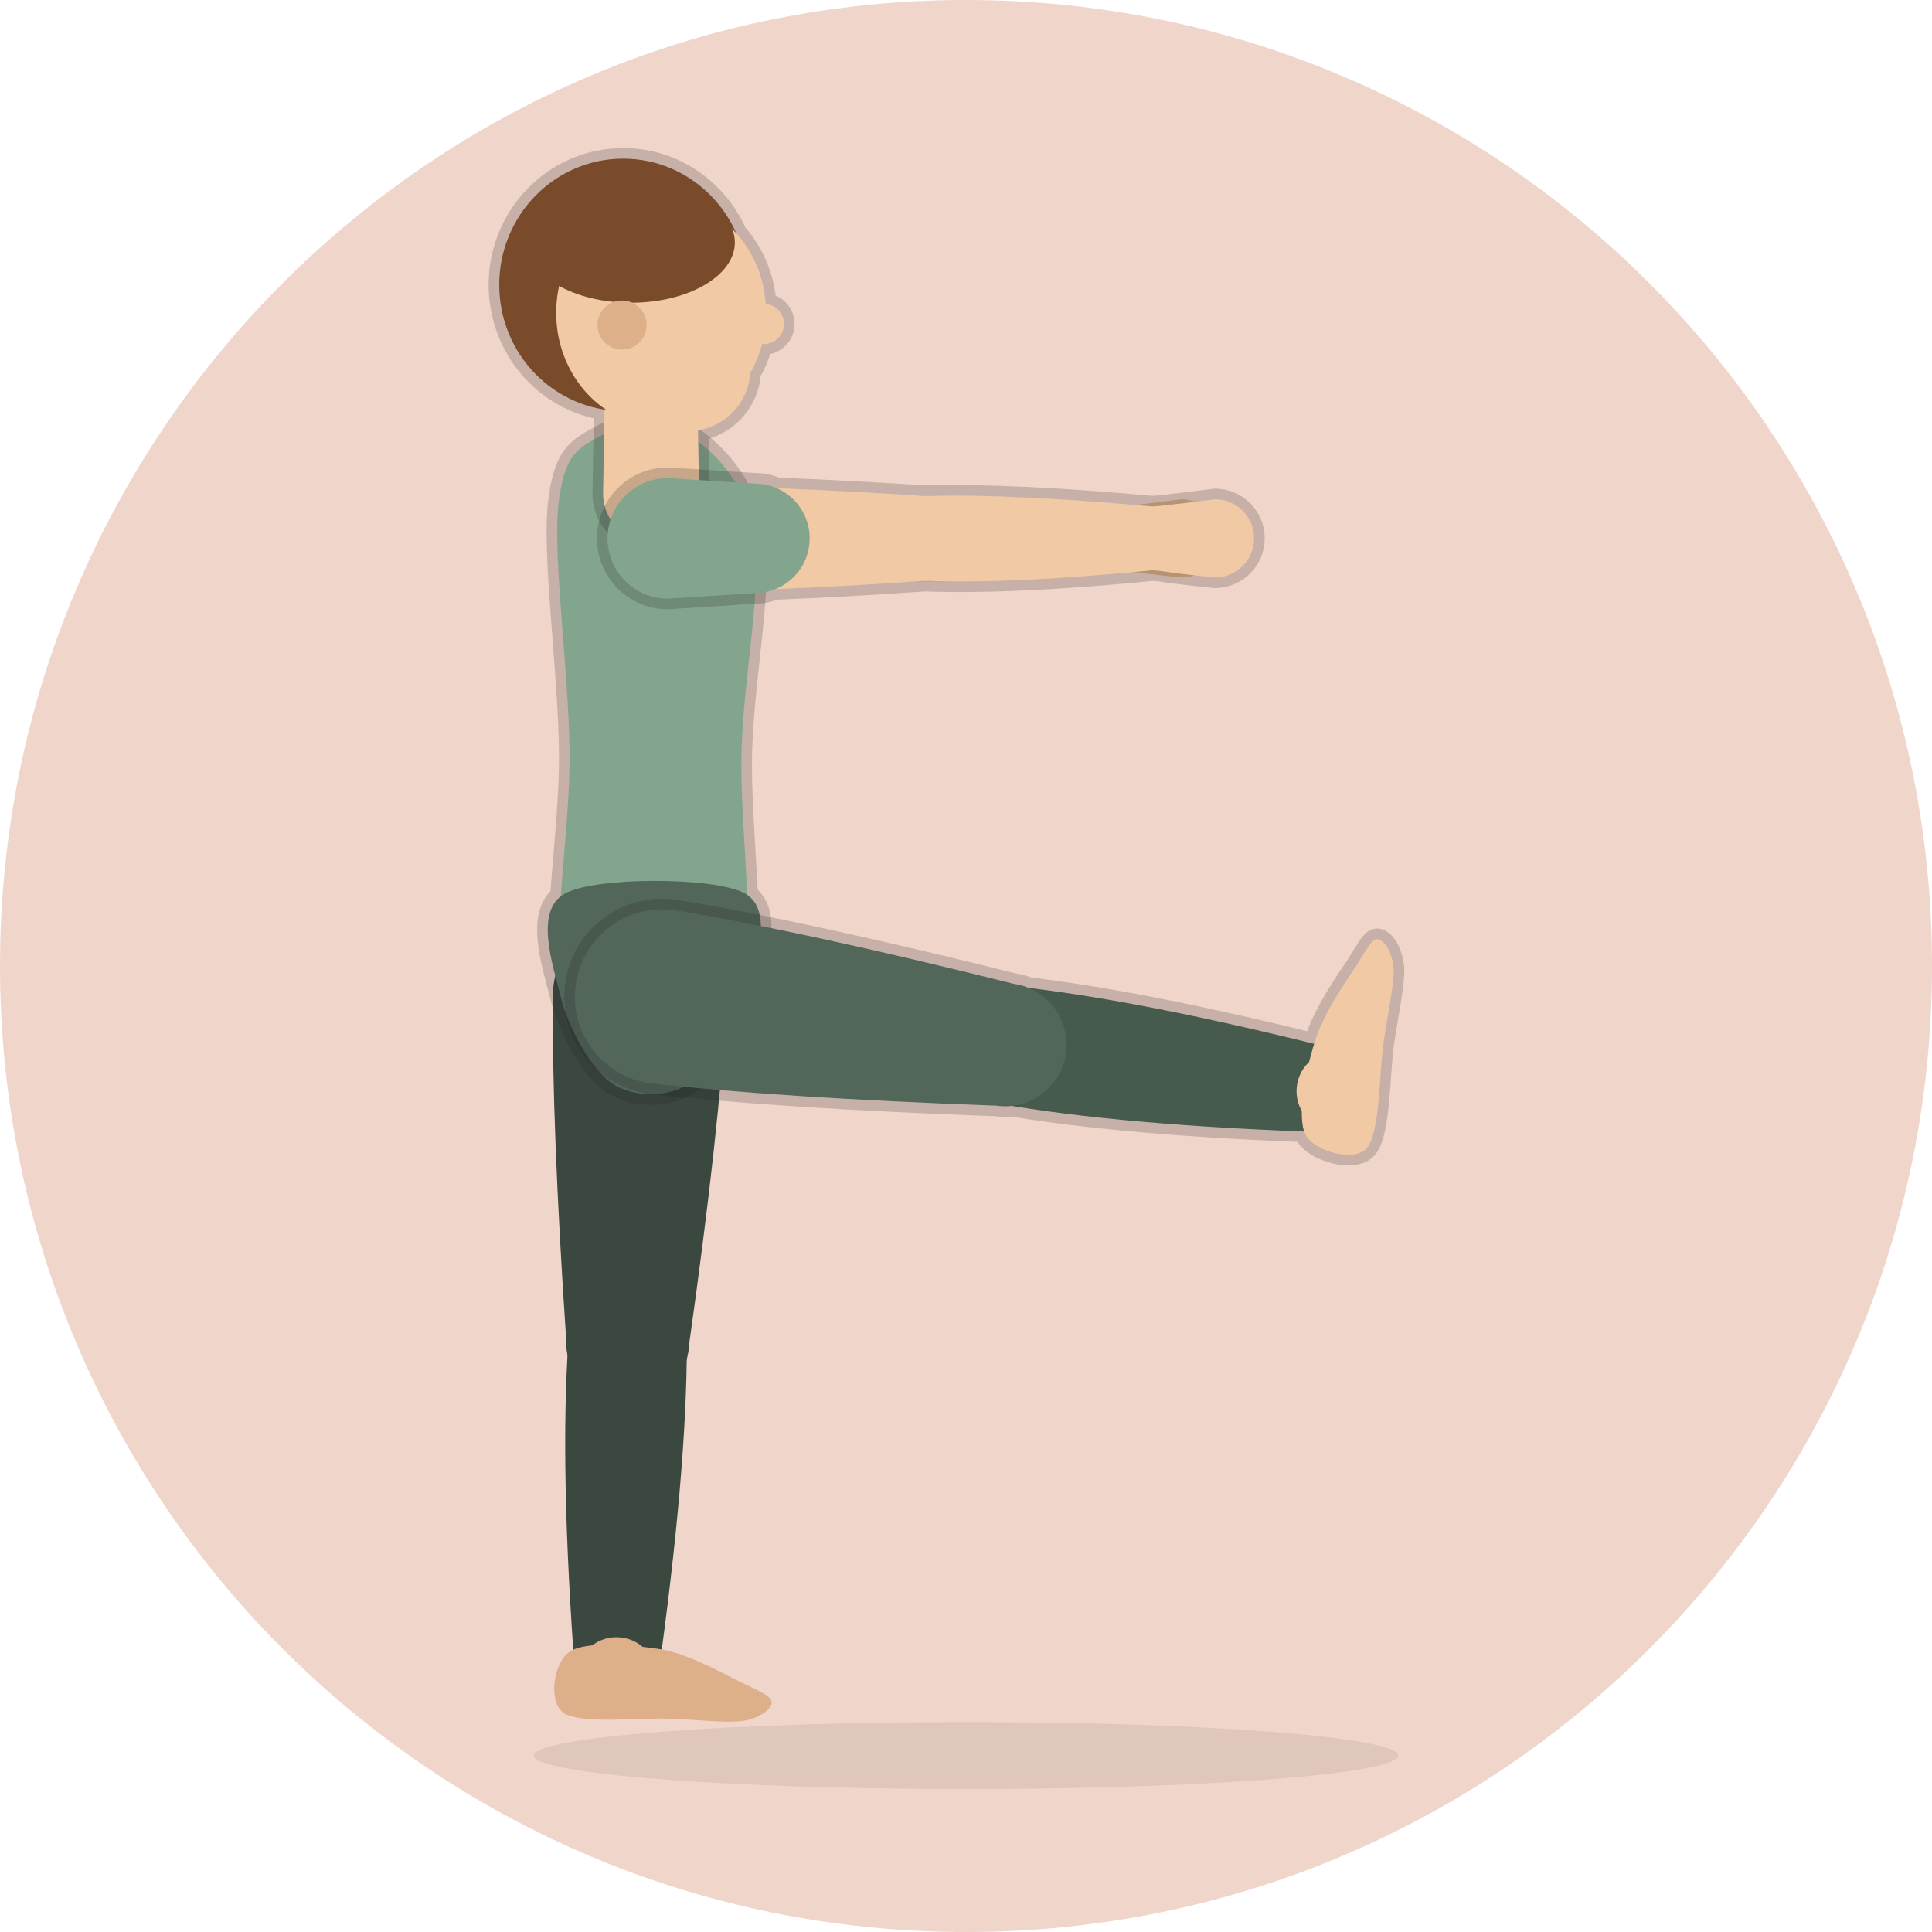
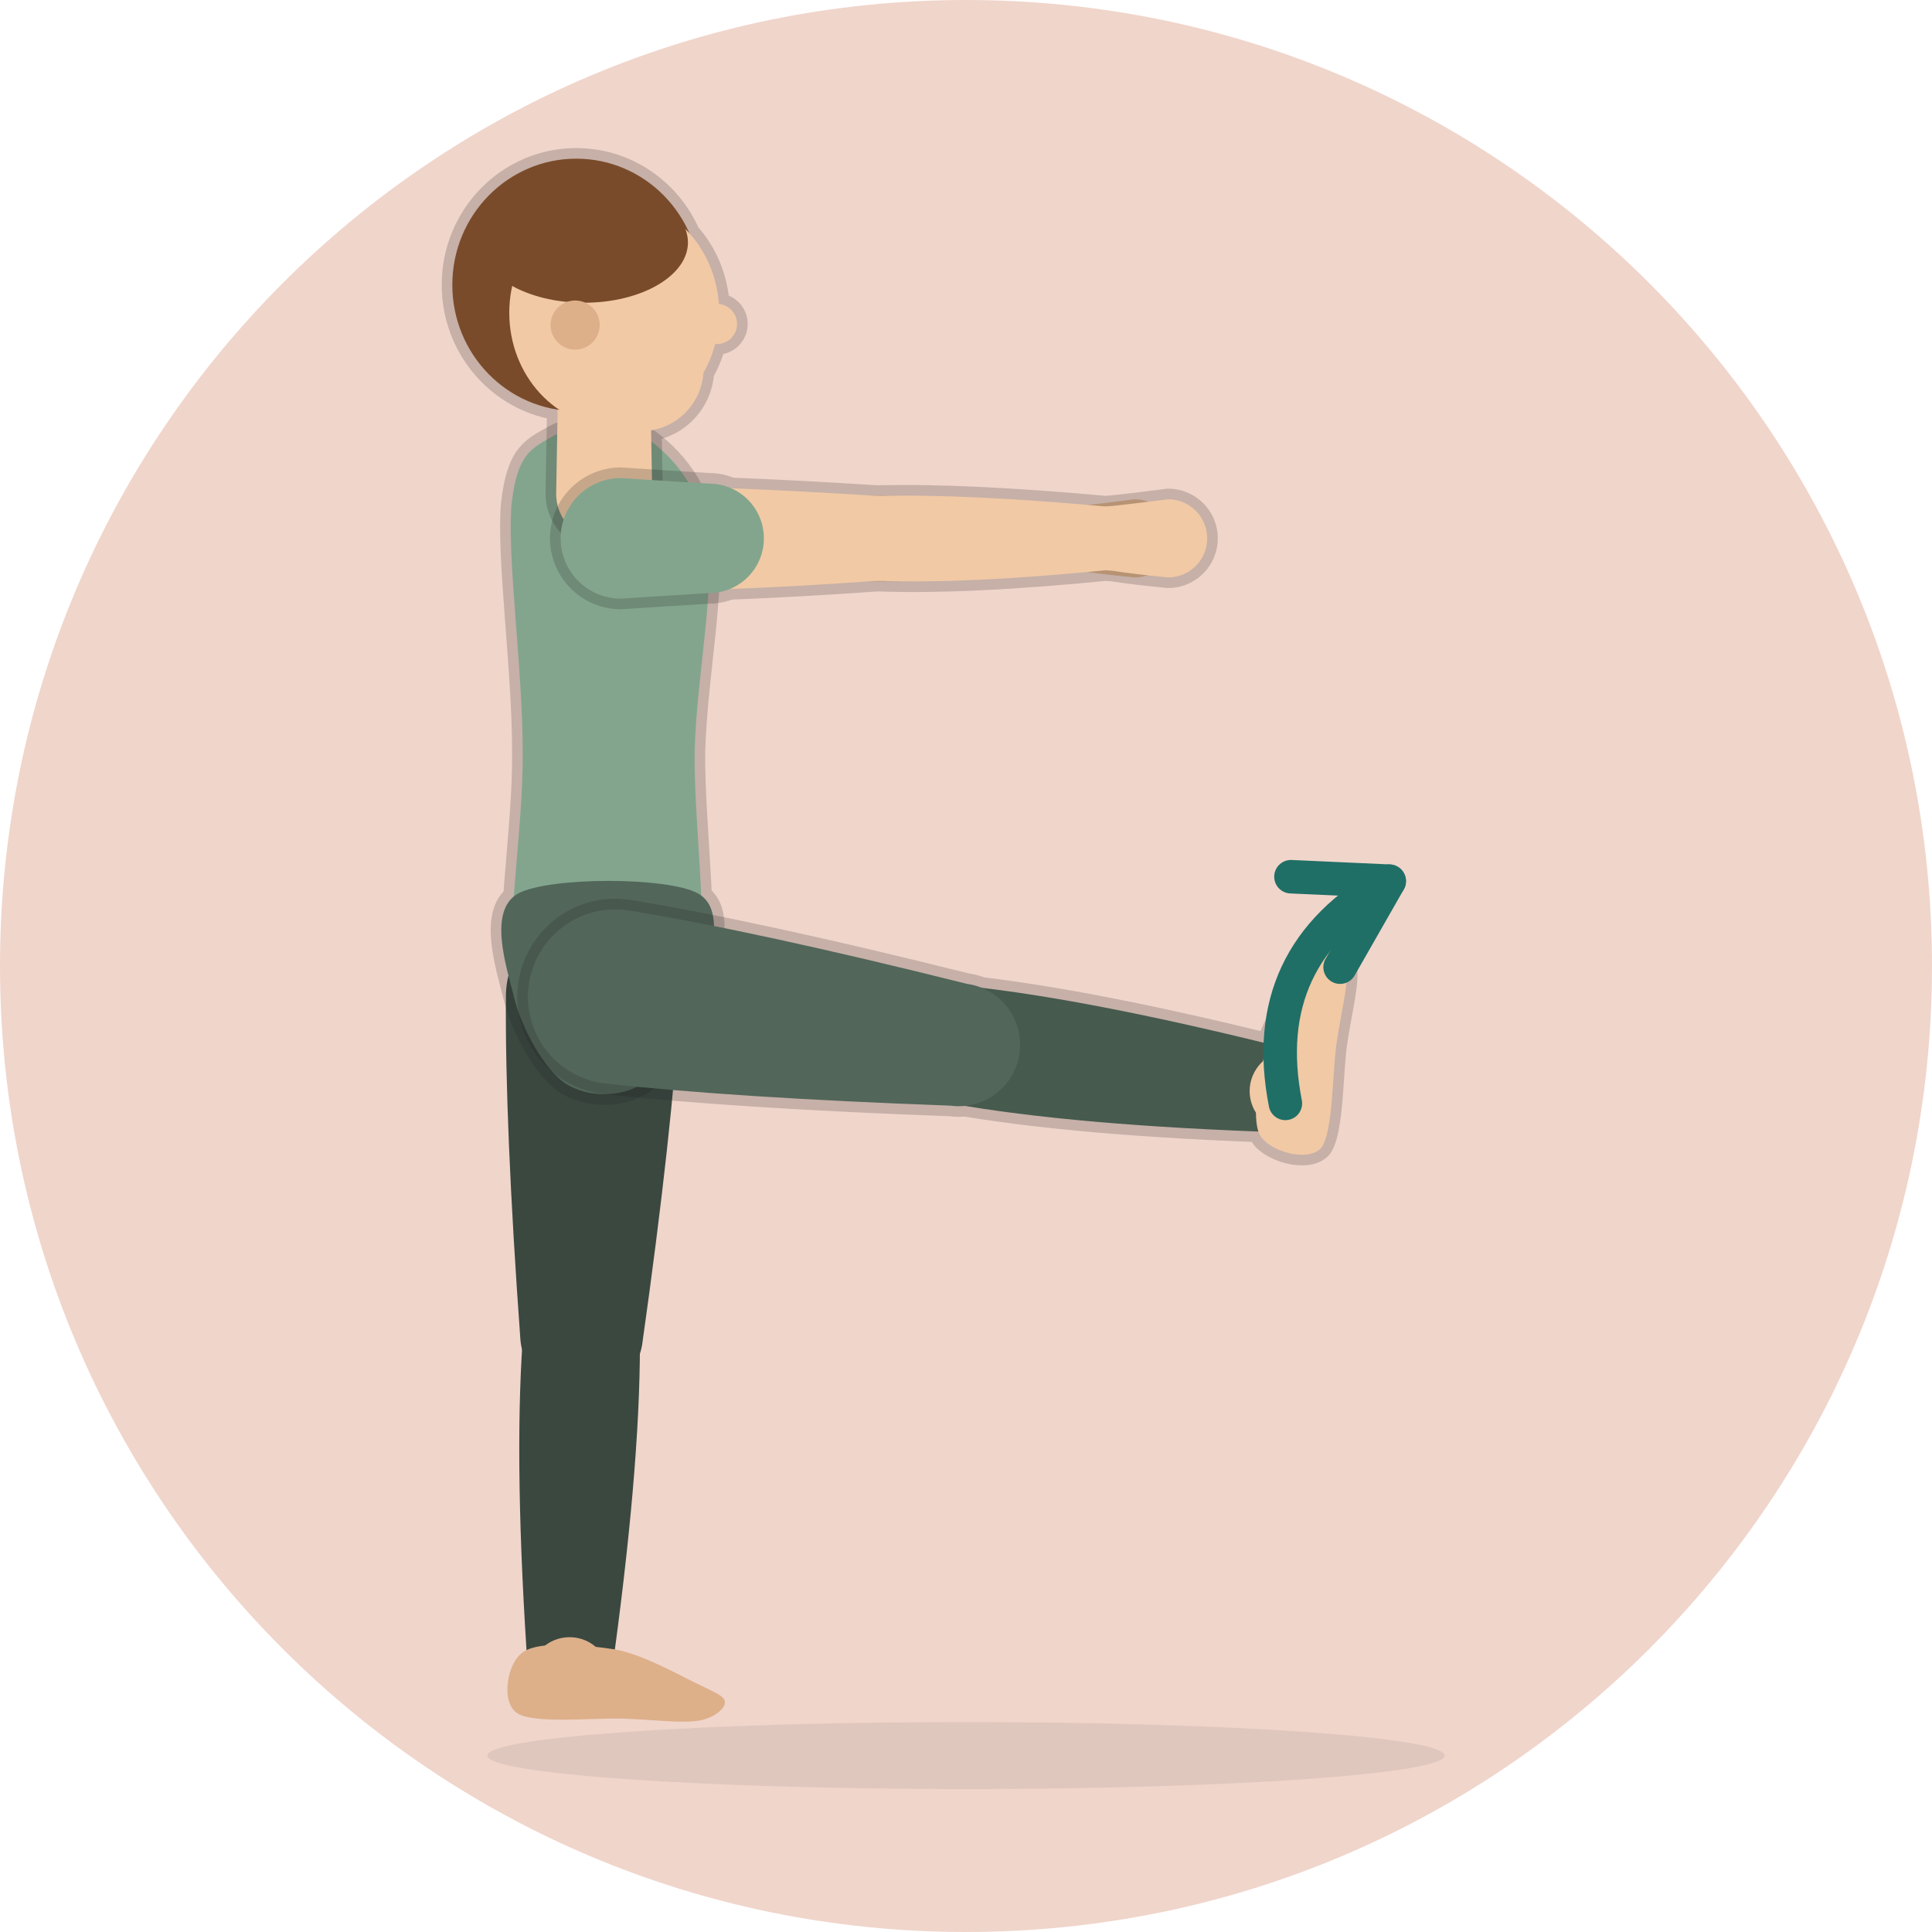
<svg xmlns="http://www.w3.org/2000/svg" viewBox="0 0 200 200" width="400" height="400" role="img" aria-label="Standing figure in profile with arms straight out in front and one straight leg kicked up toward the hands.">
  <circle cx="100" cy="100" r="100" fill="#F0D5CB" />
  <clipPath id="cypw4wi">
    <circle cx="100" cy="100" r="100" />
  </clipPath>
  <g clip-path="url(#cypw4wi)">
    <g transform="translate(100.0 180.0) scale(1.156)">
-       <ellipse cx="0" cy="1.5" rx="38.703" ry="3" fill="#20211F" opacity="0.08" />
+       <ellipse cx="3.552713678800501e-15" cy="1.5" rx="42.867" ry="3" fill="#20211F" opacity="0.08" />
      <g>
-         <path d="M-29.7 -102.8Q-21.0 -102.7 -6.7 -103.7A3.8 3.8 0 0 0 -6.7 -111.3Q-21.0 -112.2 -29.7 -112.2A4.7 4.7 0 0 0 -29.7 -102.8Z" fill="#DDB08A" />
-         <path d="M-29.7 -102.1Q-26.7 -102.3 -21.9 -102.6A4.9 4.9 0 0 0 -21.9 -112.4Q-26.7 -112.7 -29.7 -112.9A5.4 5.4 0 0 0 -29.7 -102.1Z" fill="#70907A" />
-         <path d="M-6.7 -103.7Q1.3 -103.4 14.3 -104.7A2.8 2.8 0 0 0 14.3 -110.3Q1.3 -111.5 -6.7 -111.3A3.8 3.8 0 0 0 -6.7 -103.7Z" fill="#DDB08A" />
-         <path d="M14.3 -104.6Q16.2 -104.3 19.3 -104.0A3.5 3.5 0 0 0 19.3 -111.0Q16.2 -110.6 14.3 -110.4A2.9 2.9 0 0 0 14.3 -104.6Z" fill="#DDB08A" />
+         <path d="M-33.9 -102.8Q-25.1 -102.7 -10.9 -103.7A3.8 3.8 0 0 0 -10.9 -111.3Q-25.1 -112.2 -33.9 -112.2A4.7 4.7 0 0 0 -33.9 -102.8Z" fill="#DDB08A" />
+         <path d="M-33.9 -102.1Q-30.9 -102.3 -26.0 -102.6A4.9 4.9 0 0 0 -26.0 -112.4Q-30.9 -112.7 -33.9 -112.9A5.4 5.4 0 0 0 -33.9 -102.1Z" fill="#70907A" />
+         <path d="M-10.9 -103.7Q-2.9 -103.4 10.1 -104.7A2.8 2.8 0 0 0 10.1 -110.3Q-2.9 -111.5 -10.9 -111.3A3.8 3.8 0 0 0 -10.9 -103.7Z" fill="#DDB08A" />
+         <path d="M10.1 -104.6Q12.0 -104.3 15.1 -104.0A3.5 3.5 0 0 0 15.1 -111.0Q12.0 -110.6 10.1 -110.4A2.9 2.9 0 0 0 10.1 -104.6Z" fill="#DDB08A" />
      </g>
      <g>
-         <path d="M-35.6 -35.7Q-36.4 -24.3 -35.0 -5.6A3.7 3.7 0 0 0 -27.6 -5.4Q-25.0 -23.9 -25.0 -35.3A5.3 5.3 0 0 0 -35.6 -35.7Z" fill="#3A4840" />
-         <path d="M-37.0 -66.7Q-37.1 -55.0 -35.8 -35.7A5.5 5.5 0 0 0 -24.8 -35.3Q-22.1 -54.4 -21.4 -66.2A7.8 7.8 0 0 0 -37.0 -66.7Z" fill="#3A4840" />
-         <path d="M-31.3 -1.9A3.6 3.6 0.0 1 0 -31.3 -9.1A3.6 3.6 0.0 1 0 -31.3 -1.9Z" fill="#DDB08A" />
-         <path d="M-35.5 -7.8C-36.9 -6.9 -37.5 -3.3 -36.0 -2.3C-34.5 -1.3 -29.1 -1.9 -26.5 -1.8C-23.8 -1.7 -21.5 -1.4 -20.0 -1.6C-18.5 -1.8 -17.4 -2.7 -17.4 -3.2C-17.4 -3.8 -18.2 -4.1 -19.8 -4.9C-21.5 -5.7 -24.6 -7.5 -27.2 -8.0C-29.8 -8.4 -34.0 -8.8 -35.5 -7.8Z" fill="#DDB08A" />
+         <path d="M-39.7 -35.7Q-40.5 -24.3 -39.2 -5.6A3.7 3.7 0 0 0 -31.8 -5.4Q-29.2 -23.9 -29.2 -35.3A5.3 5.3 0 0 0 -39.7 -35.7Z" fill="#3A4840" />
+         <path d="M-41.2 -66.7Q-41.3 -55.0 -39.9 -35.7A5.5 5.5 0 0 0 -29.0 -35.3Q-26.3 -54.4 -25.6 -66.2A7.8 7.8 0 0 0 -41.2 -66.7Z" fill="#3A4840" />
+         <path d="M-35.5 -1.9A3.6 3.6 0.0 1 0 -35.5 -9.1A3.6 3.6 0.0 1 0 -35.5 -1.9Z" fill="#DDB08A" />
+         <path d="M-39.6 -7.8C-41.1 -6.9 -41.7 -3.3 -40.2 -2.3C-38.7 -1.3 -33.3 -1.9 -30.6 -1.8C-27.9 -1.7 -25.6 -1.4 -24.1 -1.6C-22.6 -1.8 -21.6 -2.7 -21.6 -3.2C-21.5 -3.8 -22.4 -4.1 -24.0 -4.9C-25.7 -5.7 -28.8 -7.5 -31.4 -8.0C-34.0 -8.4 -38.1 -8.8 -39.6 -7.8Z" fill="#DDB08A" />
      </g>
      <g>
-         <path d="M-36.1 -66.5C-37.3 -71.2 -35.4 -81.1 -35.5 -88.5C-35.6 -95.8 -37.0 -105.8 -36.5 -110.5C-36.0 -115.2 -34.6 -115.6 -32.7 -116.7C-30.8 -117.7 -27.3 -118.3 -25.0 -116.9C-22.7 -115.4 -19.8 -112.7 -19.0 -108.0C-18.2 -103.2 -19.9 -95.4 -20.1 -88.5C-20.3 -81.5 -18.7 -71.2 -20.0 -66.5C-21.4 -61.7 -25.5 -60.0 -28.2 -60.0C-30.9 -60.0 -34.9 -61.7 -36.1 -66.5ZM-36.3 -66.5C-37.0 -69.3 -38.7 -74.2 -35.9 -75.7C-33.2 -77.2 -22.5 -77.2 -19.8 -75.7C-17.1 -74.2 -18.9 -69.3 -19.7 -66.5C-20.5 -63.6 -22.7 -60.0 -24.7 -58.7C-26.7 -57.4 -29.8 -57.4 -31.7 -58.7C-33.6 -60.0 -35.6 -63.6 -36.3 -66.5Z" fill="#1E1F1D" stroke="#1E1F1D" stroke-width="1.9" stroke-linejoin="round" opacity="0.2" />
-         <path d="M-36.1 -66.5C-37.3 -71.2 -35.4 -81.1 -35.5 -88.5C-35.6 -95.8 -37.0 -105.8 -36.5 -110.5C-36.0 -115.2 -34.6 -115.6 -32.7 -116.7C-30.8 -117.7 -27.3 -118.3 -25.0 -116.9C-22.7 -115.4 -19.8 -112.7 -19.0 -108.0C-18.2 -103.2 -19.9 -95.4 -20.1 -88.5C-20.3 -81.5 -18.7 -71.2 -20.0 -66.5C-21.4 -61.7 -25.5 -60.0 -28.2 -60.0C-30.9 -60.0 -34.9 -61.7 -36.1 -66.5Z" fill="#83A58D" />
-         <path d="M-36.3 -66.5C-37.0 -69.3 -38.7 -74.2 -35.9 -75.7C-33.2 -77.2 -22.5 -77.2 -19.8 -75.7C-17.1 -74.2 -18.9 -69.3 -19.7 -66.5C-20.5 -63.6 -22.7 -60.0 -24.7 -58.7C-26.7 -57.4 -29.8 -57.4 -31.7 -58.7C-33.6 -60.0 -35.6 -63.6 -36.3 -66.5Z" fill="#52665A" />
+         <path d="M-40.3 -66.5C-41.5 -71.2 -39.6 -81.1 -39.7 -88.5C-39.7 -95.8 -41.1 -105.8 -40.7 -110.5C-40.2 -115.2 -38.8 -115.6 -36.9 -116.7C-35.0 -117.7 -31.5 -118.3 -29.2 -116.9C-26.9 -115.4 -24.0 -112.7 -23.2 -108.0C-22.4 -103.2 -24.1 -95.4 -24.3 -88.5C-24.4 -81.5 -22.8 -71.2 -24.2 -66.5C-25.5 -61.7 -29.7 -60.0 -32.4 -60.0C-35.1 -60.0 -39.1 -61.7 -40.3 -66.5ZM-40.5 -66.5C-41.2 -69.3 -42.8 -74.2 -40.1 -75.7C-37.3 -77.2 -26.7 -77.2 -24.0 -75.7C-21.3 -74.2 -23.1 -69.3 -23.9 -66.5C-24.7 -63.6 -26.9 -60.0 -28.9 -58.7C-30.9 -57.4 -33.9 -57.4 -35.9 -58.7C-37.8 -60.0 -39.8 -63.6 -40.5 -66.5Z" fill="#1E1F1D" stroke="#1E1F1D" stroke-width="1.9" stroke-linejoin="round" opacity="0.2" />
+         <path d="M-40.3 -66.5C-41.5 -71.2 -39.6 -81.1 -39.7 -88.5C-39.7 -95.8 -41.1 -105.8 -40.7 -110.5C-40.2 -115.2 -38.8 -115.6 -36.9 -116.7C-35.0 -117.7 -31.5 -118.3 -29.2 -116.9C-26.9 -115.4 -24.0 -112.7 -23.2 -108.0C-22.4 -103.2 -24.1 -95.4 -24.3 -88.5C-24.4 -81.5 -22.8 -71.2 -24.2 -66.5C-25.5 -61.7 -29.7 -60.0 -32.4 -60.0C-35.1 -60.0 -39.1 -61.7 -40.3 -66.5Z" fill="#83A58D" />
+         <path d="M-40.5 -66.5C-41.2 -69.3 -42.8 -74.2 -40.1 -75.7C-37.3 -77.2 -26.7 -77.2 -24.0 -75.7C-21.3 -74.2 -23.1 -69.3 -23.9 -66.5C-24.7 -63.6 -26.9 -60.0 -28.9 -58.7C-30.9 -57.4 -33.9 -57.4 -35.9 -58.7C-37.8 -60.0 -39.8 -63.6 -40.5 -66.5Z" fill="#52665A" />
      </g>
      <g>
-         <path d="M-23.9 -111.5Q-24.0 -117.7 -24.2 -128.0A4.0 4.0 0 0 0 -32.2 -128.0Q-32.4 -117.7 -32.5 -111.5A4.3 4.3 0 0 0 -23.9 -111.5ZM-30.7 -118.9A11.1 11.3 0.0 1 0 -30.7 -141.5A11.1 11.3 0.0 1 0 -30.7 -118.9ZM-27.3 -117.5A9.4 10.2 0.0 1 0 -27.3 -137.9A9.4 10.2 0.0 1 0 -27.3 -117.5ZM-24.9 -117.1A5.6 5.6 0.0 1 0 -24.9 -128.3A5.6 5.6 0.0 1 0 -24.9 -117.1ZM-18.1 -124.9A1.8 1.8 0.0 1 0 -18.1 -128.5A1.8 1.8 0.0 1 0 -18.1 -124.9ZM-30.0 -128.6A9.3 5.4 0.0 1 0 -30.0 -139.4A9.3 5.4 0.0 1 0 -30.0 -128.6ZM-30.8 -124.4A2.2 2.2 0.0 1 0 -30.8 -128.8A2.2 2.2 0.0 1 0 -30.8 -124.4Z" fill="#1E1F1D" stroke="#1E1F1D" stroke-width="1.9" stroke-linejoin="round" opacity="0.2" />
-         <path d="M-23.9 -111.5Q-24.0 -117.7 -24.2 -128.0A4.0 4.0 0 0 0 -32.2 -128.0Q-32.4 -117.7 -32.5 -111.5A4.3 4.3 0 0 0 -23.9 -111.5Z" fill="#F1C9A5" />
-         <path d="M-30.7 -118.9A11.1 11.3 0.0 1 0 -30.7 -141.5A11.1 11.3 0.0 1 0 -30.7 -118.9Z" fill="#7A4B2A" />
-         <path d="M-27.3 -117.5A9.4 10.2 0.0 1 0 -27.3 -137.9A9.4 10.2 0.0 1 0 -27.3 -117.5Z" fill="#F1C9A5" />
-         <path d="M-24.9 -117.1A5.6 5.6 0.0 1 0 -24.9 -128.3A5.6 5.6 0.0 1 0 -24.9 -117.1Z" fill="#F1C9A5" />
-         <path d="M-18.1 -124.9A1.8 1.8 0.0 1 0 -18.1 -128.5A1.8 1.8 0.0 1 0 -18.1 -124.9Z" fill="#F1C9A5" />
-         <path d="M-30.0 -128.6A9.3 5.4 0.0 1 0 -30.0 -139.4A9.3 5.4 0.0 1 0 -30.0 -128.6Z" fill="#7A4B2A" />
-         <path d="M-30.8 -124.4A2.2 2.2 0.0 1 0 -30.8 -128.8A2.2 2.2 0.0 1 0 -30.8 -124.4Z" fill="#DDB08A" />
+         <path d="M-28.1 -111.5Q-28.2 -117.7 -28.4 -128.0A4.0 4.0 0 0 0 -36.4 -128.0Q-36.6 -117.7 -36.7 -111.5A4.3 4.3 0 0 0 -28.1 -111.5ZM-34.9 -118.9A11.1 11.3 0.0 1 0 -34.9 -141.5A11.1 11.3 0.0 1 0 -34.9 -118.9ZM-31.5 -117.5A9.4 10.2 0.0 1 0 -31.5 -137.9A9.4 10.2 0.0 1 0 -31.5 -117.5ZM-29.1 -117.1A5.6 5.6 0.0 1 0 -29.1 -128.3A5.6 5.6 0.0 1 0 -29.1 -117.1ZM-22.3 -124.9A1.8 1.8 0.0 1 0 -22.3 -128.5A1.8 1.8 0.0 1 0 -22.3 -124.9ZM-34.2 -128.6A9.3 5.4 0.0 1 0 -34.2 -139.4A9.3 5.4 0.0 1 0 -34.2 -128.6ZM-35.0 -124.4A2.2 2.2 0.0 1 0 -35.0 -128.8A2.2 2.2 0.0 1 0 -35.0 -124.4Z" fill="#1E1F1D" stroke="#1E1F1D" stroke-width="1.9" stroke-linejoin="round" opacity="0.2" />
+         <path d="M-28.1 -111.5Q-28.2 -117.7 -28.4 -128.0A4.0 4.0 0 0 0 -36.4 -128.0Q-36.6 -117.7 -36.7 -111.5A4.3 4.3 0 0 0 -28.1 -111.5Z" fill="#F1C9A5" />
+         <path d="M-34.9 -118.9A11.1 11.3 0.0 1 0 -34.9 -141.5A11.1 11.3 0.0 1 0 -34.9 -118.9Z" fill="#7A4B2A" />
+         <path d="M-31.5 -117.5A9.4 10.2 0.0 1 0 -31.5 -137.9A9.4 10.2 0.0 1 0 -31.5 -117.5Z" fill="#F1C9A5" />
+         <path d="M-29.1 -117.1A5.6 5.6 0.0 1 0 -29.1 -128.3A5.6 5.6 0.0 1 0 -29.1 -117.1Z" fill="#F1C9A5" />
+         <path d="M-22.3 -124.9A1.8 1.8 0.0 1 0 -22.3 -128.5A1.8 1.8 0.0 1 0 -22.3 -124.9Z" fill="#F1C9A5" />
+         <path d="M-34.2 -128.6A9.3 5.4 0.0 1 0 -34.2 -139.4A9.3 5.4 0.0 1 0 -34.2 -128.6Z" fill="#7A4B2A" />
+         <path d="M-35.0 -124.4A2.2 2.2 0.0 1 0 -35.0 -128.8A2.2 2.2 0.0 1 0 -35.0 -124.4Z" fill="#DDB08A" />
      </g>
      <g>
-         <path d="M2.8 -56.9Q14.0 -54.9 32.7 -54.3A3.7 3.7 0 0 0 33.7 -61.6Q15.6 -66.2 4.2 -67.4A5.3 5.3 0 0 0 2.8 -56.9ZM-28.3 -58.7Q-16.6 -57.4 2.7 -56.7A5.5 5.5 0 0 0 4.3 -67.6Q-14.5 -72.3 -26.1 -74.2A7.8 7.8 0 0 0 -28.3 -58.7ZM33.2 -54.4A3.6 3.6 0.0 1 0 33.2 -61.6A3.6 3.6 0.0 1 0 33.2 -54.4ZM30.4 -54.1C31.2 -52.6 34.8 -51.6 35.9 -52.9C37.1 -54.3 37.0 -59.8 37.4 -62.4C37.8 -65.1 38.3 -67.3 38.3 -68.9C38.2 -70.4 37.5 -71.5 36.9 -71.6C36.4 -71.7 36.0 -70.9 35.0 -69.3C34.0 -67.8 31.9 -64.8 31.2 -62.3C30.4 -59.8 29.6 -55.7 30.4 -54.1Z" fill="#1E1F1D" stroke="#1E1F1D" stroke-width="1.9" stroke-linejoin="round" opacity="0.2" />
-         <path d="M2.8 -56.9Q14.0 -54.9 32.7 -54.3A3.7 3.7 0 0 0 33.7 -61.6Q15.6 -66.2 4.2 -67.4A5.3 5.3 0 0 0 2.8 -56.9Z" fill="#465A4E" />
-         <path d="M-28.3 -58.7Q-16.6 -57.4 2.7 -56.7A5.5 5.5 0 0 0 4.3 -67.6Q-14.5 -72.3 -26.1 -74.2A7.8 7.8 0 0 0 -28.3 -58.7Z" fill="#52665A" />
-         <path d="M33.2 -54.4A3.6 3.6 0.0 1 0 33.2 -61.6A3.6 3.6 0.0 1 0 33.2 -54.4Z" fill="#F1C9A5" />
-         <path d="M30.4 -54.1C31.2 -52.6 34.8 -51.6 35.9 -52.9C37.1 -54.3 37.0 -59.8 37.4 -62.4C37.8 -65.1 38.3 -67.3 38.3 -68.9C38.2 -70.4 37.5 -71.5 36.9 -71.6C36.4 -71.7 36.0 -70.9 35.0 -69.3C34.0 -67.8 31.9 -64.8 31.2 -62.3C30.4 -59.8 29.6 -55.7 30.4 -54.1Z" fill="#F1C9A5" />
+         <path d="M-1.4 -56.9Q9.8 -54.9 28.5 -54.3A3.7 3.7 0 0 0 29.6 -61.6Q11.4 -66.2 0.1 -67.4A5.3 5.3 0 0 0 -1.4 -56.9ZM-32.5 -58.7Q-20.7 -57.4 -1.4 -56.7A5.5 5.5 0 0 0 0.1 -67.6Q-18.7 -72.3 -30.3 -74.2A7.8 7.8 0 0 0 -32.5 -58.7ZM29.0 -54.4A3.6 3.6 0.0 1 0 29.0 -61.6A3.6 3.6 0.0 1 0 29.0 -54.4ZM26.3 -54.1C27.1 -52.6 30.6 -51.6 31.8 -52.9C32.9 -54.3 32.8 -59.8 33.2 -62.4C33.6 -65.1 34.2 -67.3 34.1 -68.9C34.0 -70.4 33.3 -71.5 32.8 -71.6C32.2 -71.7 31.8 -70.9 30.8 -69.3C29.9 -67.8 27.8 -64.8 27.0 -62.3C26.3 -59.8 25.5 -55.7 26.3 -54.1Z" fill="#1E1F1D" stroke="#1E1F1D" stroke-width="1.9" stroke-linejoin="round" opacity="0.2" />
+         <path d="M-1.4 -56.9Q9.8 -54.9 28.5 -54.3A3.7 3.7 0 0 0 29.6 -61.6Q11.4 -66.2 0.1 -67.4A5.3 5.3 0 0 0 -1.4 -56.9Z" fill="#465A4E" />
+         <path d="M-32.5 -58.7Q-20.7 -57.4 -1.4 -56.7A5.5 5.5 0 0 0 0.1 -67.6Q-18.7 -72.3 -30.3 -74.2A7.8 7.8 0 0 0 -32.5 -58.7Z" fill="#52665A" />
+         <path d="M29.0 -54.4A3.6 3.6 0.0 1 0 29.0 -61.6A3.6 3.6 0.0 1 0 29.0 -54.4Z" fill="#F1C9A5" />
+         <path d="M26.3 -54.1C27.1 -52.6 30.6 -51.6 31.8 -52.9C32.9 -54.3 32.8 -59.8 33.2 -62.4C33.6 -65.1 34.2 -67.3 34.1 -68.9C34.0 -70.4 33.3 -71.5 32.8 -71.6C32.2 -71.7 31.8 -70.9 30.8 -69.3C29.9 -67.8 27.8 -64.8 27.0 -62.3C26.3 -59.8 25.5 -55.7 26.3 -54.1Z" fill="#F1C9A5" />
      </g>
      <g>
-         <path d="M-26.7 -102.8Q-18.0 -102.7 -3.7 -103.7A3.8 3.8 0 0 0 -3.7 -111.3Q-18.0 -112.2 -26.7 -112.2A4.7 4.7 0 0 0 -26.7 -102.8ZM-26.7 -102.1Q-23.7 -102.3 -18.9 -102.6A4.9 4.9 0 0 0 -18.9 -112.4Q-23.7 -112.7 -26.7 -112.9A5.4 5.4 0 0 0 -26.7 -102.1ZM-3.7 -103.7Q4.3 -103.4 17.3 -104.7A2.8 2.8 0 0 0 17.3 -110.3Q4.3 -111.5 -3.7 -111.3A3.8 3.8 0 0 0 -3.7 -103.7ZM17.3 -104.6Q19.2 -104.3 22.3 -104.0A3.5 3.5 0 0 0 22.3 -111.0Q19.2 -110.6 17.3 -110.4A2.9 2.9 0 0 0 17.3 -104.6Z" fill="#1E1F1D" stroke="#1E1F1D" stroke-width="1.9" stroke-linejoin="round" opacity="0.2" />
-         <path d="M-26.7 -102.8Q-18.0 -102.7 -3.7 -103.7A3.8 3.8 0 0 0 -3.7 -111.3Q-18.0 -112.2 -26.7 -112.2A4.7 4.7 0 0 0 -26.7 -102.8Z" fill="#F1C9A5" />
-         <path d="M-26.7 -102.1Q-23.7 -102.3 -18.9 -102.6A4.9 4.9 0 0 0 -18.9 -112.4Q-23.7 -112.7 -26.7 -112.9A5.4 5.4 0 0 0 -26.7 -102.1Z" fill="#83A58D" />
-         <path d="M-3.7 -103.7Q4.3 -103.4 17.3 -104.7A2.8 2.8 0 0 0 17.3 -110.3Q4.3 -111.5 -3.7 -111.3A3.8 3.8 0 0 0 -3.7 -103.7Z" fill="#F1C9A5" />
-         <path d="M17.3 -104.6Q19.2 -104.3 22.3 -104.0A3.5 3.5 0 0 0 22.3 -111.0Q19.2 -110.6 17.3 -110.4A2.9 2.9 0 0 0 17.3 -104.6Z" fill="#F1C9A5" />
+         <path d="M-30.9 -102.8Q-22.1 -102.7 -7.9 -103.7A3.8 3.8 0 0 0 -7.9 -111.3Q-22.1 -112.2 -30.9 -112.2A4.7 4.7 0 0 0 -30.9 -102.8ZM-30.9 -102.1Q-27.9 -102.3 -23.0 -102.6A4.9 4.9 0 0 0 -23.0 -112.4Q-27.9 -112.7 -30.9 -112.9A5.4 5.4 0 0 0 -30.9 -102.1ZM-7.9 -103.7Q0.1 -103.4 13.1 -104.7A2.8 2.8 0 0 0 13.1 -110.3Q0.1 -111.5 -7.9 -111.3A3.8 3.8 0 0 0 -7.9 -103.7ZM13.1 -104.6Q15.0 -104.3 18.1 -104.0A3.5 3.5 0 0 0 18.1 -111.0Q15.0 -110.6 13.1 -110.4A2.9 2.9 0 0 0 13.1 -104.6Z" fill="#1E1F1D" stroke="#1E1F1D" stroke-width="1.9" stroke-linejoin="round" opacity="0.2" />
+         <path d="M-30.9 -102.8Q-22.1 -102.7 -7.9 -103.7A3.8 3.8 0 0 0 -7.9 -111.3Q-22.1 -112.2 -30.9 -112.2A4.7 4.7 0 0 0 -30.9 -102.8Z" fill="#F1C9A5" />
+         <path d="M-30.9 -102.1Q-27.9 -102.3 -23.0 -102.6A4.9 4.9 0 0 0 -23.0 -112.4Q-27.9 -112.7 -30.9 -112.9A5.4 5.4 0 0 0 -30.9 -102.1Z" fill="#83A58D" />
+         <path d="M-7.9 -103.7Q0.1 -103.4 13.1 -104.7A2.8 2.8 0 0 0 13.1 -110.3Q0.1 -111.5 -7.9 -111.3A3.8 3.8 0 0 0 -7.9 -103.7Z" fill="#F1C9A5" />
+         <path d="M13.1 -104.6Q15.0 -104.3 18.1 -104.0A3.5 3.5 0 0 0 18.1 -111.0Q15.0 -110.6 13.1 -110.4A2.9 2.9 0 0 0 13.1 -104.6Z" fill="#F1C9A5" />
+       </g>
+       <g fill="none" stroke="#1F6F66" stroke-width="3" stroke-linecap="round" stroke-linejoin="round">
+         <path d="M28.6 -56.9Q26.0 -70.2 37.9 -76.8" />
+         <path d="M33.5 -69.1L37.9 -76.8L29.1 -77.2" />
      </g>
    </g>
  </g>
</svg>
